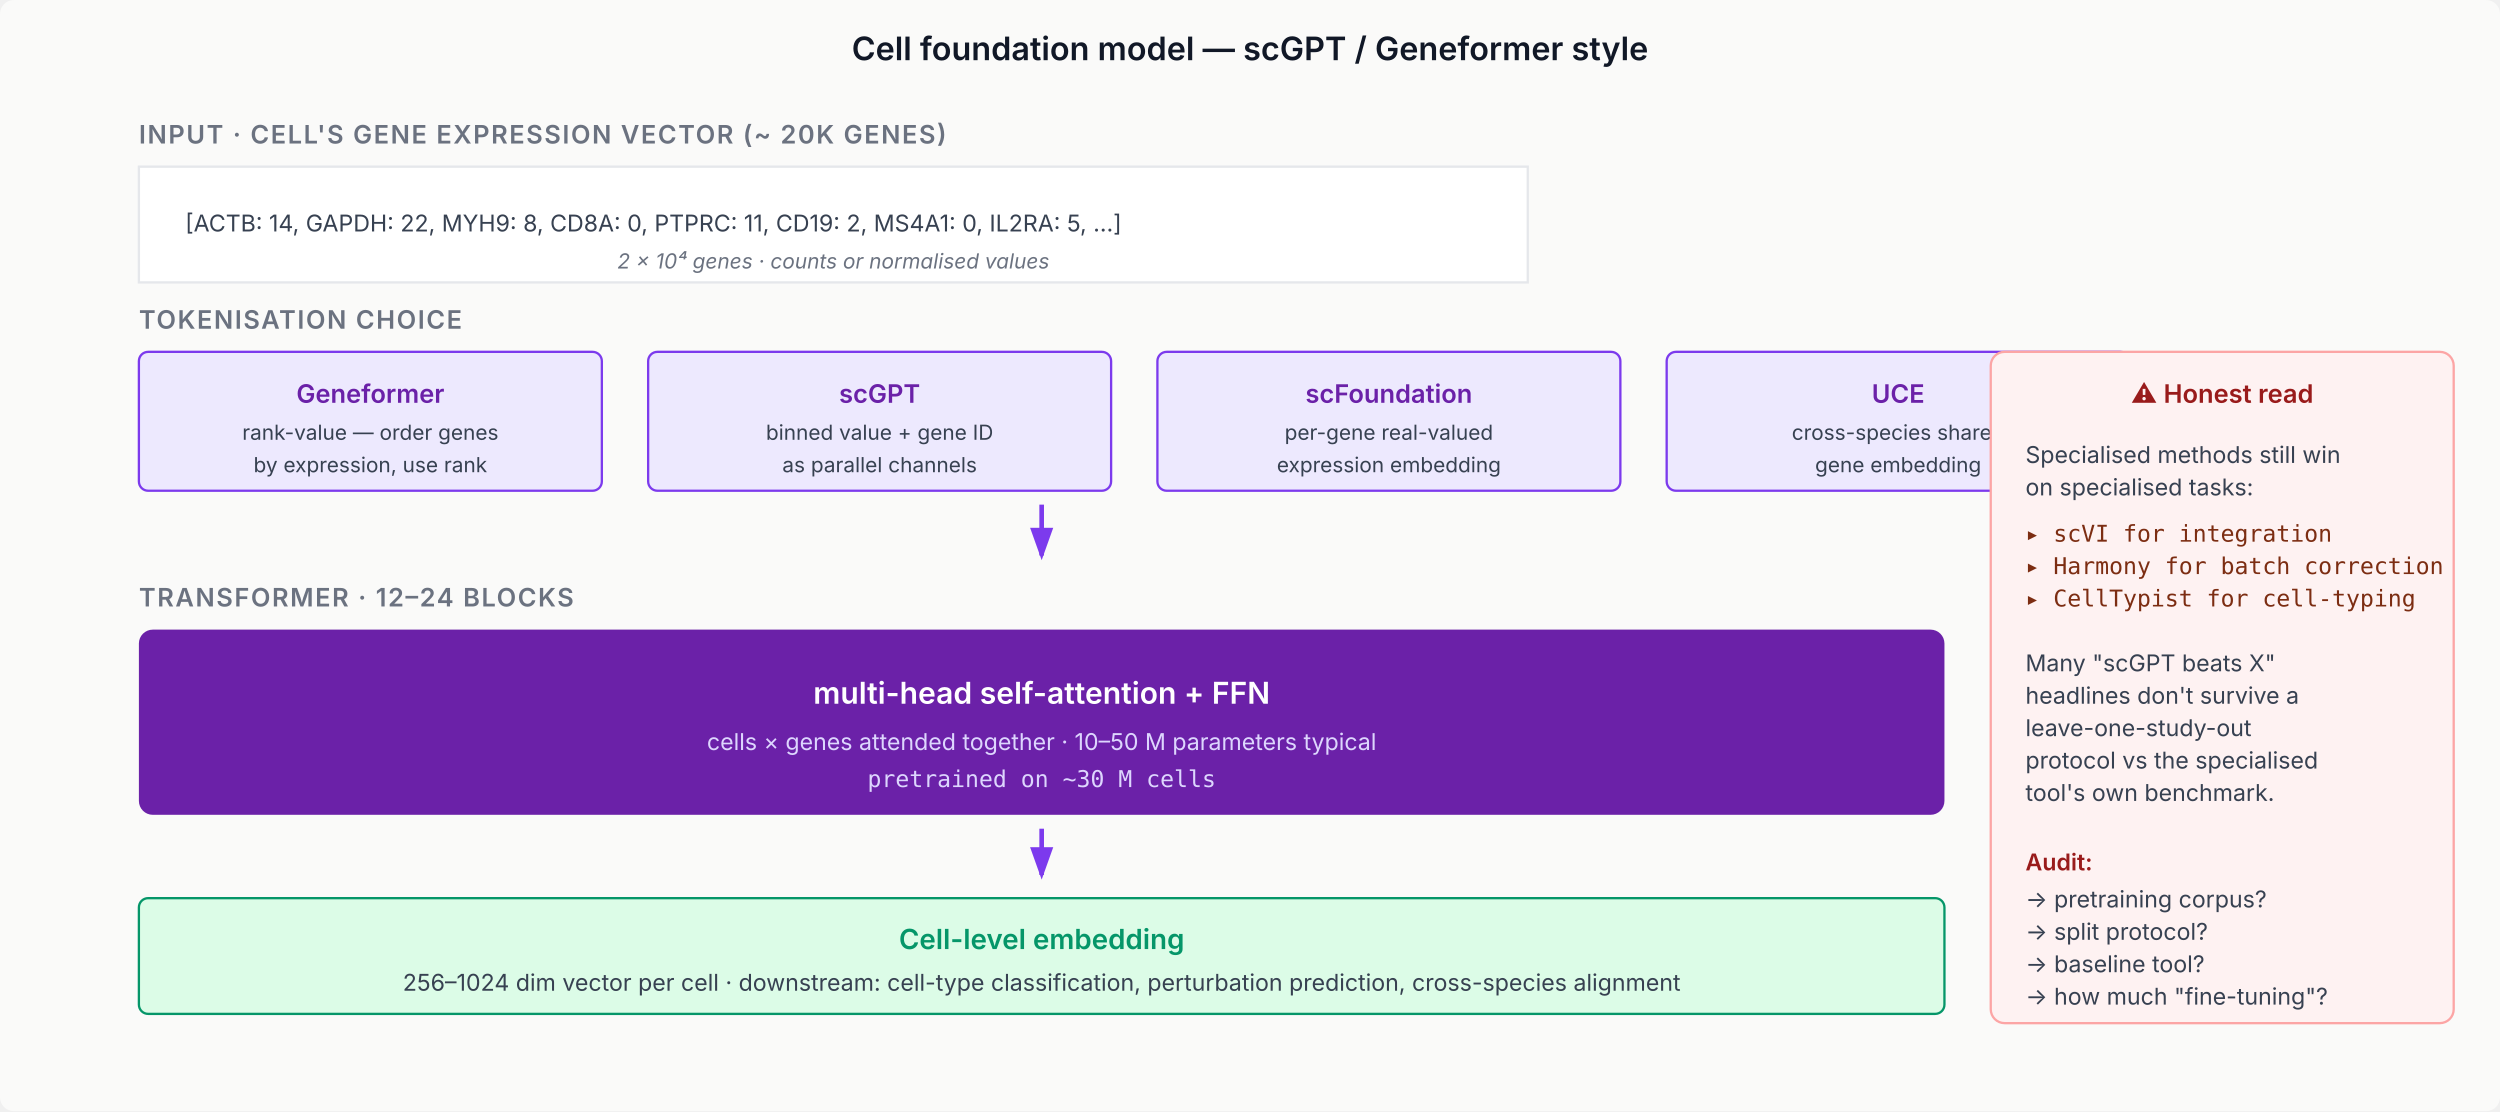
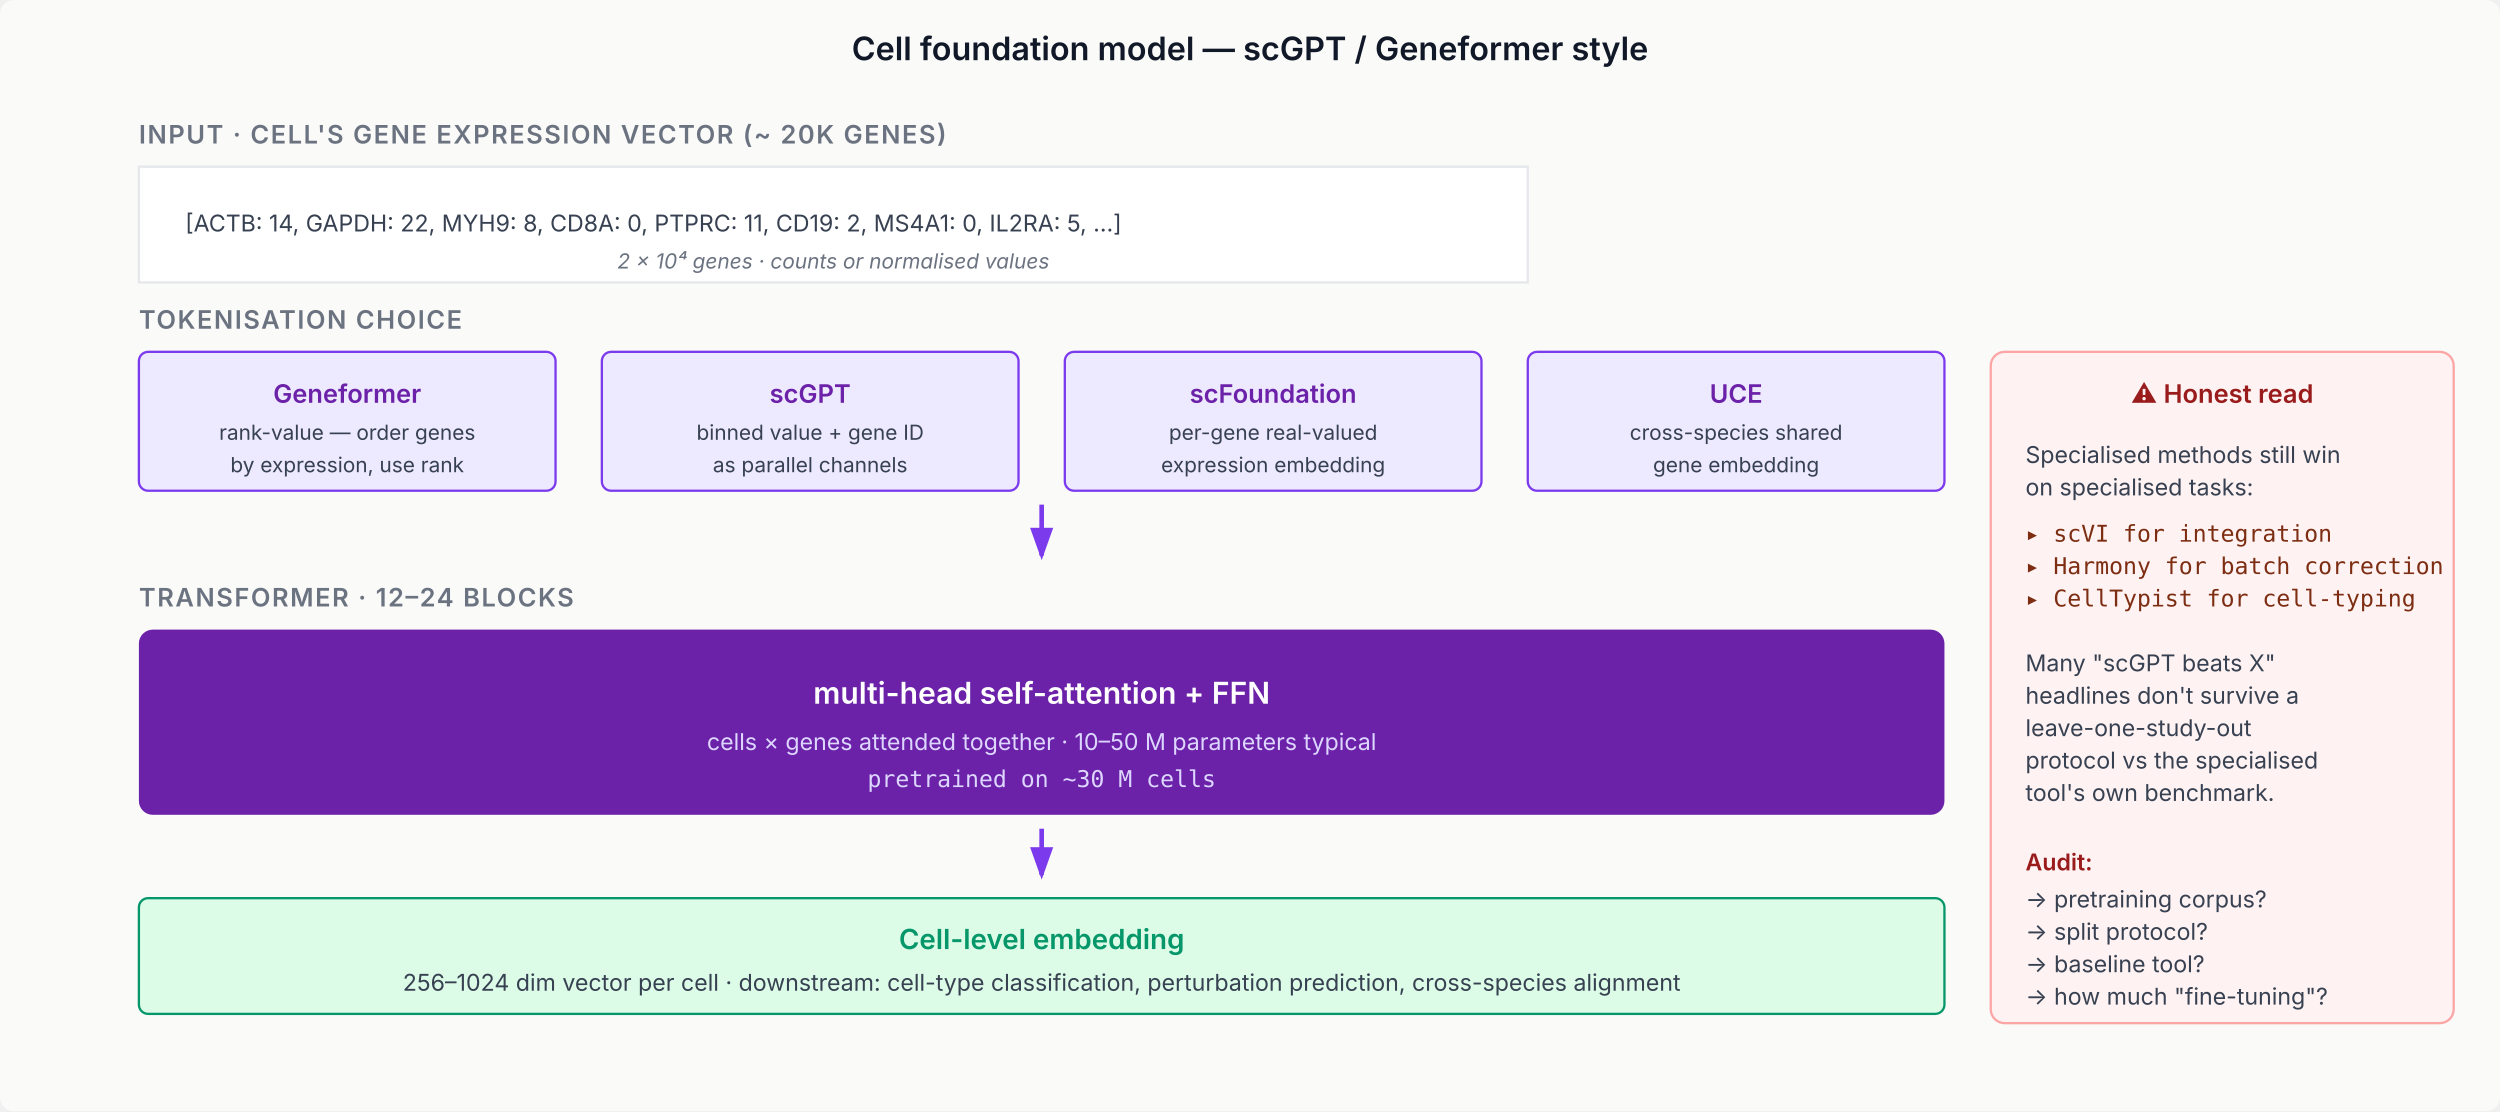
<svg xmlns="http://www.w3.org/2000/svg" viewBox="0 0 1080 480" width="1080" height="480" font-family="Inter, sans-serif">
  <defs>
    <style>text { font-family: Inter, sans-serif; } .mono { font-family: 'JetBrains Mono', monospace; font-size: 10px; }</style>
    <marker id="ar4" markerWidth="7" markerHeight="5" refX="6" refY="2.5" orient="auto">
      <polygon points="0 0, 7 2.5, 0 5" fill="#7c3aed" />
    </marker>
  </defs>
  <rect width="1080" height="480" fill="#fafaf9" rx="6" />
  <text x="540" y="26" text-anchor="middle" font-size="14" font-weight="600" fill="#111827">Cell foundation model — scGPT / Geneformer style</text>
  <text x="60" y="62" font-size="11" font-weight="600" fill="#6b7280" letter-spacing="0.06em">INPUT · CELL'S GENE EXPRESSION VECTOR (~ 20K GENES)</text>
  <g transform="translate(60,72)">
    <rect width="600" height="50" fill="#fff" stroke="#e5e7eb" />
    <g class="mono" font-size="10" fill="#374151" transform="translate(20,28)">
      <text x="0" y="0">[ACTB: 14, GAPDH: 22, MYH9: 8, CD8A: 0, PTPRC: 11, CD19: 2, MS4A1: 0, IL2RA: 5, …]</text>
    </g>
    <text x="300" y="44" text-anchor="middle" font-size="9" fill="#6b7280" font-style="italic">2 × 10⁴ genes · counts or normalised values</text>
  </g>
  <text x="60" y="142" font-size="11" font-weight="600" fill="#6b7280" letter-spacing="0.06em">TOKENISATION CHOICE</text>
  <g transform="translate(60,152)">
-     <rect width="200" height="60" fill="#ede9fe" stroke="#7c3aed" rx="4" />
-     <text x="100" y="22" text-anchor="middle" font-size="11" font-weight="600" fill="#6b21a8">Geneformer</text>
-     <text x="100" y="38" text-anchor="middle" font-size="9" fill="#374151">rank-value — order genes</text>
-     <text x="100" y="52" text-anchor="middle" font-size="9" fill="#374151">by expression, use rank</text>
-     <rect x="220" y="0" width="200" height="60" fill="#ede9fe" stroke="#7c3aed" rx="4" />
-     <text x="320" y="22" text-anchor="middle" font-size="11" font-weight="600" fill="#6b21a8">scGPT</text>
-     <text x="320" y="38" text-anchor="middle" font-size="9" fill="#374151">binned value + gene ID</text>
-     <text x="320" y="52" text-anchor="middle" font-size="9" fill="#374151">as parallel channels</text>
-     <rect x="440" y="0" width="200" height="60" fill="#ede9fe" stroke="#7c3aed" rx="4" />
-     <text x="540" y="22" text-anchor="middle" font-size="11" font-weight="600" fill="#6b21a8">scFoundation</text>
-     <text x="540" y="38" text-anchor="middle" font-size="9" fill="#374151">per-gene real-valued</text>
-     <text x="540" y="52" text-anchor="middle" font-size="9" fill="#374151">expression embedding</text>
-     <rect x="660" y="0" width="200" height="60" fill="#ede9fe" stroke="#7c3aed" rx="4" />
-     <text x="760" y="22" text-anchor="middle" font-size="11" font-weight="600" fill="#6b21a8">UCE</text>
-     <text x="760" y="38" text-anchor="middle" font-size="9" fill="#374151">cross-species shared</text>
-     <text x="760" y="52" text-anchor="middle" font-size="9" fill="#374151">gene embedding</text>
+     <rect width="180" height="60" fill="#ede9fe" stroke="#7c3aed" rx="4" />
+     <text x="90" y="22" text-anchor="middle" font-size="11" font-weight="600" fill="#6b21a8">Geneformer</text>
+     <text x="90" y="38" text-anchor="middle" font-size="9" fill="#374151">rank-value — order genes</text>
+     <text x="90" y="52" text-anchor="middle" font-size="9" fill="#374151">by expression, use rank</text>
+     <rect x="200" y="0" width="180" height="60" fill="#ede9fe" stroke="#7c3aed" rx="4" />
+     <text x="290" y="22" text-anchor="middle" font-size="11" font-weight="600" fill="#6b21a8">scGPT</text>
+     <text x="290" y="38" text-anchor="middle" font-size="9" fill="#374151">binned value + gene ID</text>
+     <text x="290" y="52" text-anchor="middle" font-size="9" fill="#374151">as parallel channels</text>
+     <rect x="400" y="0" width="180" height="60" fill="#ede9fe" stroke="#7c3aed" rx="4" />
+     <text x="490" y="22" text-anchor="middle" font-size="11" font-weight="600" fill="#6b21a8">scFoundation</text>
+     <text x="490" y="38" text-anchor="middle" font-size="9" fill="#374151">per-gene real-valued</text>
+     <text x="490" y="52" text-anchor="middle" font-size="9" fill="#374151">expression embedding</text>
+     <rect x="600" y="0" width="180" height="60" fill="#ede9fe" stroke="#7c3aed" rx="4" />
+     <text x="690" y="22" text-anchor="middle" font-size="11" font-weight="600" fill="#6b21a8">UCE</text>
+     <text x="690" y="38" text-anchor="middle" font-size="9" fill="#374151">cross-species shared</text>
+     <text x="690" y="52" text-anchor="middle" font-size="9" fill="#374151">gene embedding</text>
  </g>
  <line x1="450" y1="218" x2="450" y2="240" stroke="#7c3aed" stroke-width="2" marker-end="url(#ar4)" />
  <text x="60" y="262" font-size="11" font-weight="600" fill="#6b7280" letter-spacing="0.06em">TRANSFORMER · 12–24 BLOCKS</text>
  <g transform="translate(60,272)">
    <rect width="780" height="80" fill="#6b21a8" rx="6" />
    <text x="390" y="32" text-anchor="middle" font-size="13" font-weight="600" fill="#fff">multi-head self-attention + FFN</text>
    <text x="390" y="52" text-anchor="middle" font-size="10" fill="#ddd6fe">cells × genes attended together · 10–50 M parameters typical</text>
    <text x="390" y="68" text-anchor="middle" class="mono" fill="#ddd6fe">pretrained on ~30 M cells</text>
  </g>
  <line x1="450" y1="358" x2="450" y2="378" stroke="#7c3aed" stroke-width="2" marker-end="url(#ar4)" />
  <g transform="translate(60,388)">
    <rect width="780" height="50" fill="#dcfce7" stroke="#059669" rx="4" />
    <text x="390" y="22" text-anchor="middle" font-size="12" font-weight="600" fill="#059669">Cell-level embedding</text>
    <text x="390" y="40" text-anchor="middle" font-size="10" fill="#374151">256–1024 dim vector per cell · downstream: cell-type classification, perturbation prediction, cross-species alignment</text>
  </g>
  <rect x="860" y="152" width="200" height="290" fill="#fef2f2" stroke="#fca5a5" rx="6" />
  <text x="960" y="174" text-anchor="middle" font-size="11" font-weight="600" fill="#991b1b">⚠ Honest read</text>
  <text x="875" y="200" font-size="10" fill="#374151">Specialised methods still win</text>
  <text x="875" y="214" font-size="10" fill="#374151">on specialised tasks:</text>
  <text x="875" y="234" font-size="10" class="mono" fill="#7c2d12">▸ scVI for integration</text>
  <text x="875" y="248" font-size="10" class="mono" fill="#7c2d12">▸ Harmony for batch correction</text>
  <text x="875" y="262" font-size="10" class="mono" fill="#7c2d12">▸ CellTypist for cell-typing</text>
  <text x="875" y="290" font-size="10" fill="#374151">Many "scGPT beats X"</text>
  <text x="875" y="304" font-size="10" fill="#374151">headlines don't survive a</text>
  <text x="875" y="318" font-size="10" fill="#374151">leave-one-study-out</text>
  <text x="875" y="332" font-size="10" fill="#374151">protocol vs the specialised</text>
  <text x="875" y="346" font-size="10" fill="#374151">tool's own benchmark.</text>
  <text x="875" y="376" font-size="10" font-weight="600" fill="#991b1b">Audit:</text>
  <text x="875" y="392" font-size="10" fill="#374151">→ pretraining corpus?</text>
  <text x="875" y="406" font-size="10" fill="#374151">→ split protocol?</text>
  <text x="875" y="420" font-size="10" fill="#374151">→ baseline tool?</text>
  <text x="875" y="434" font-size="10" fill="#374151">→ how much "fine-tuning"?</text>
</svg>
